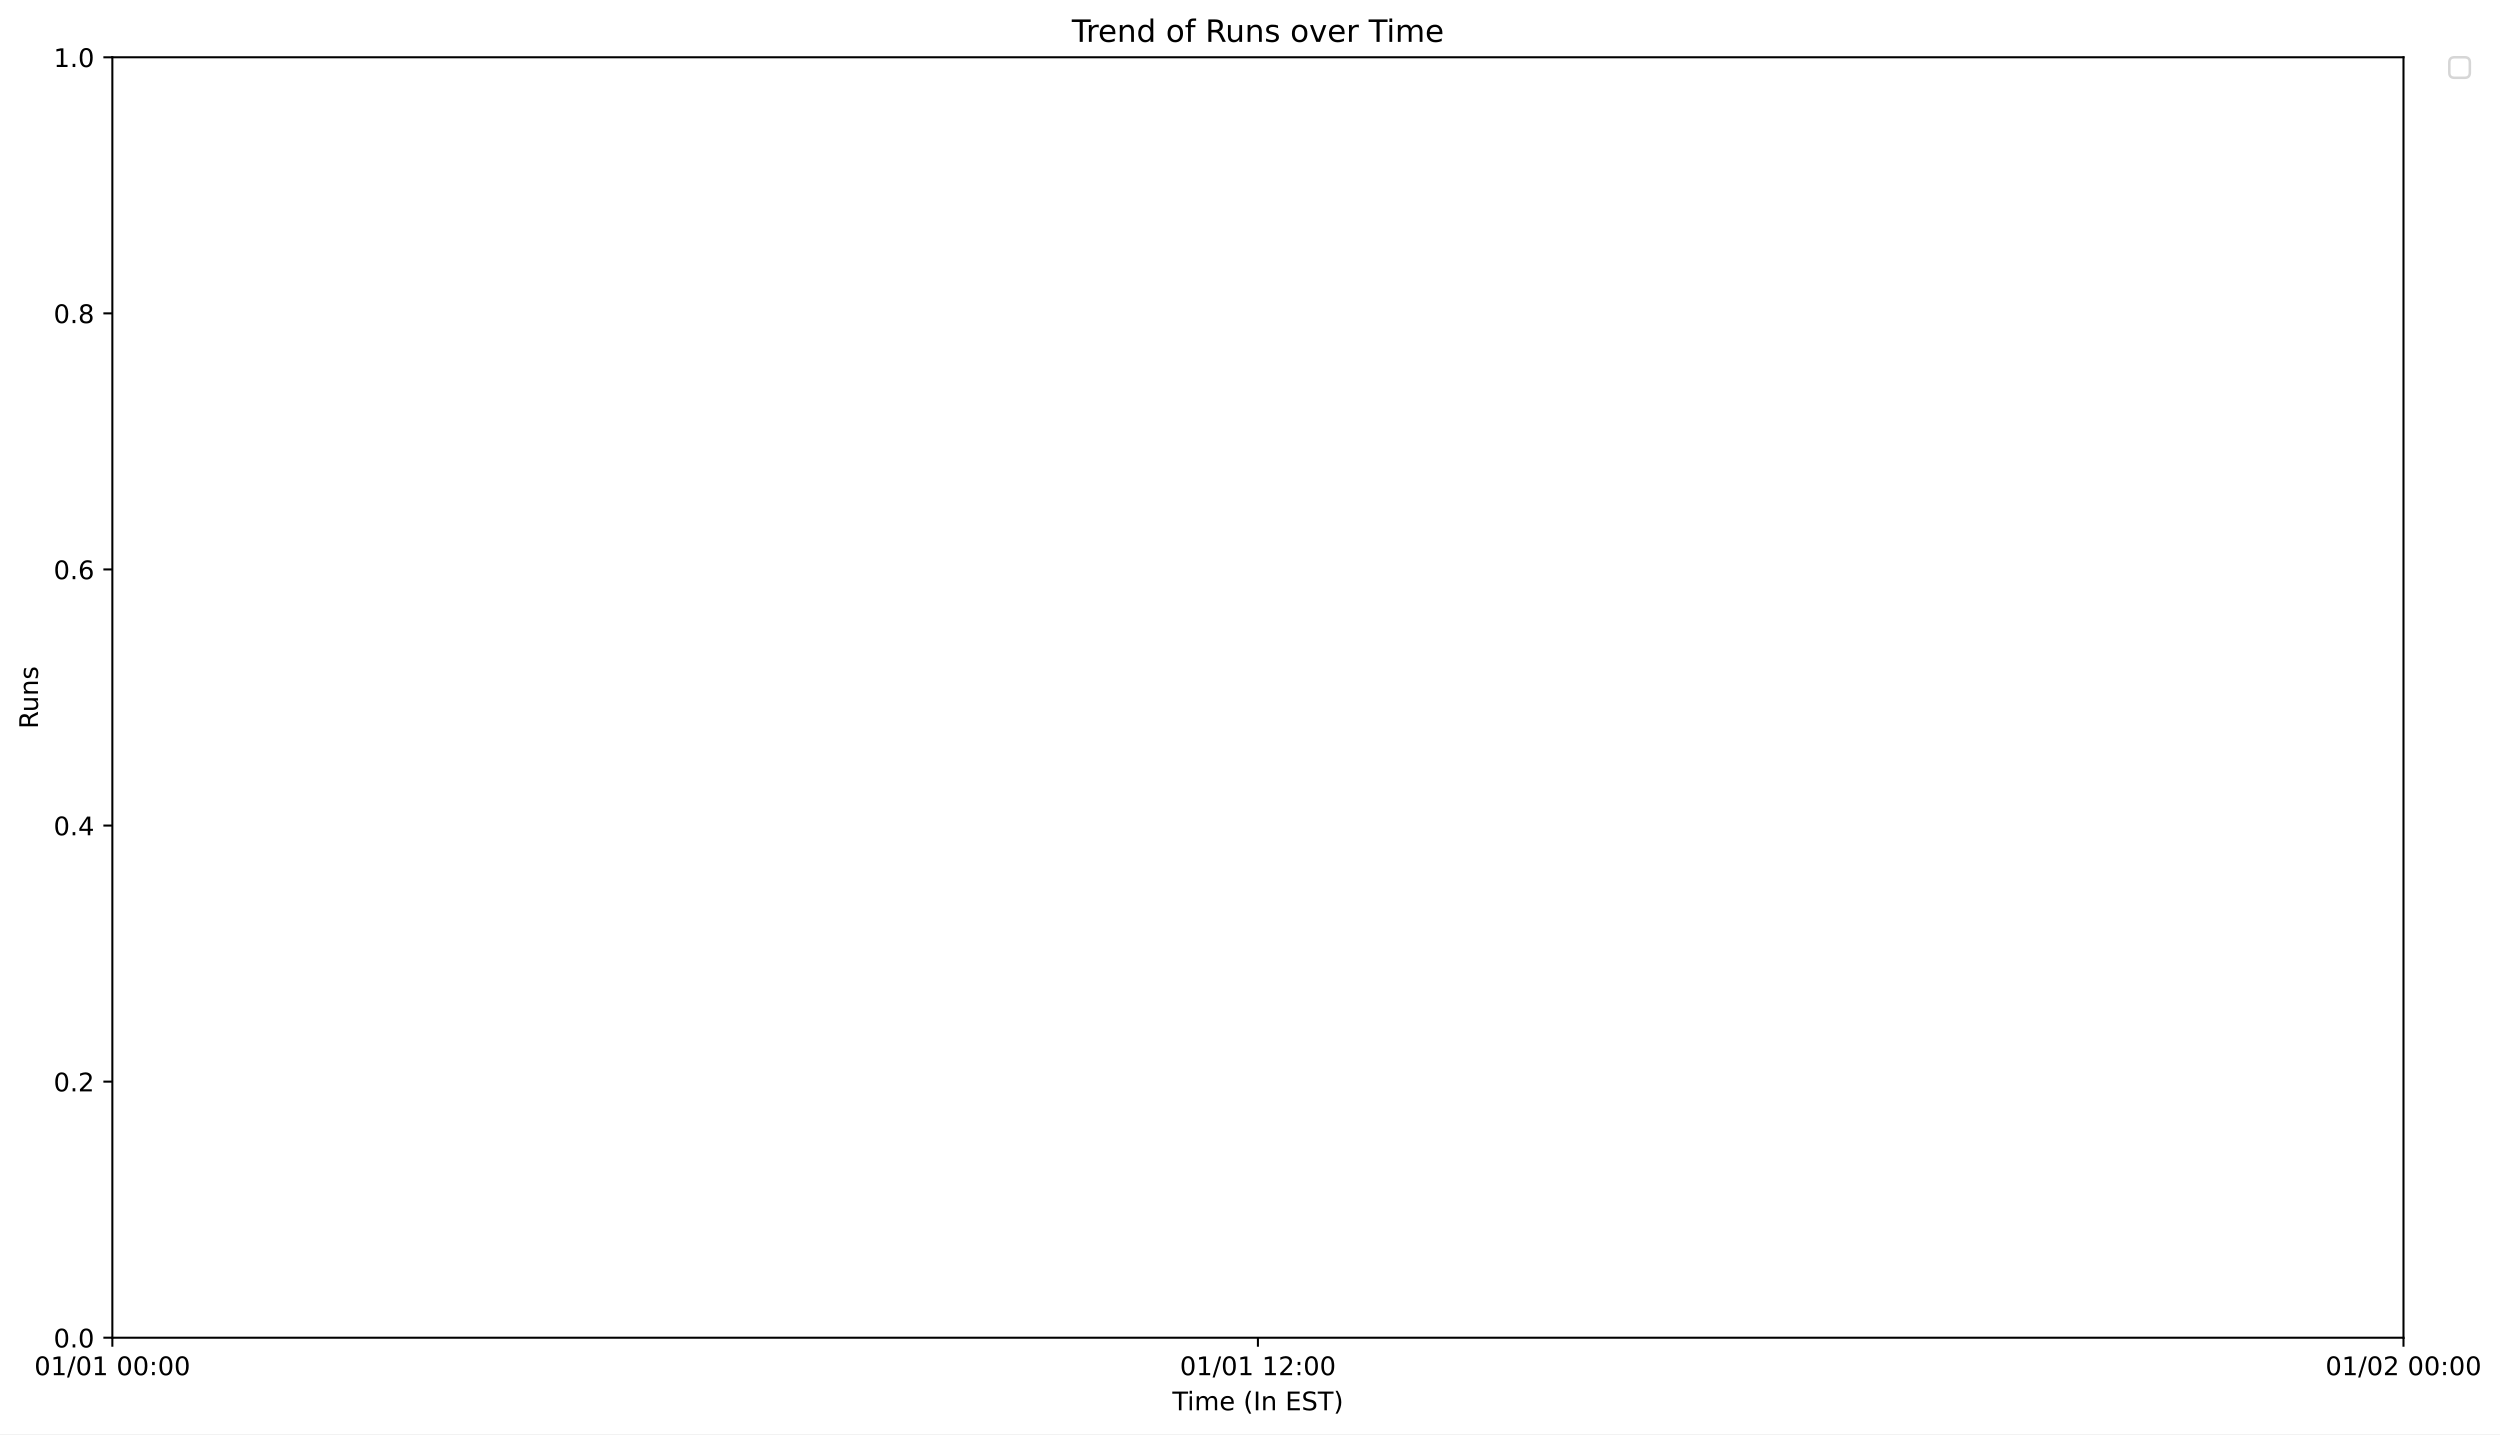
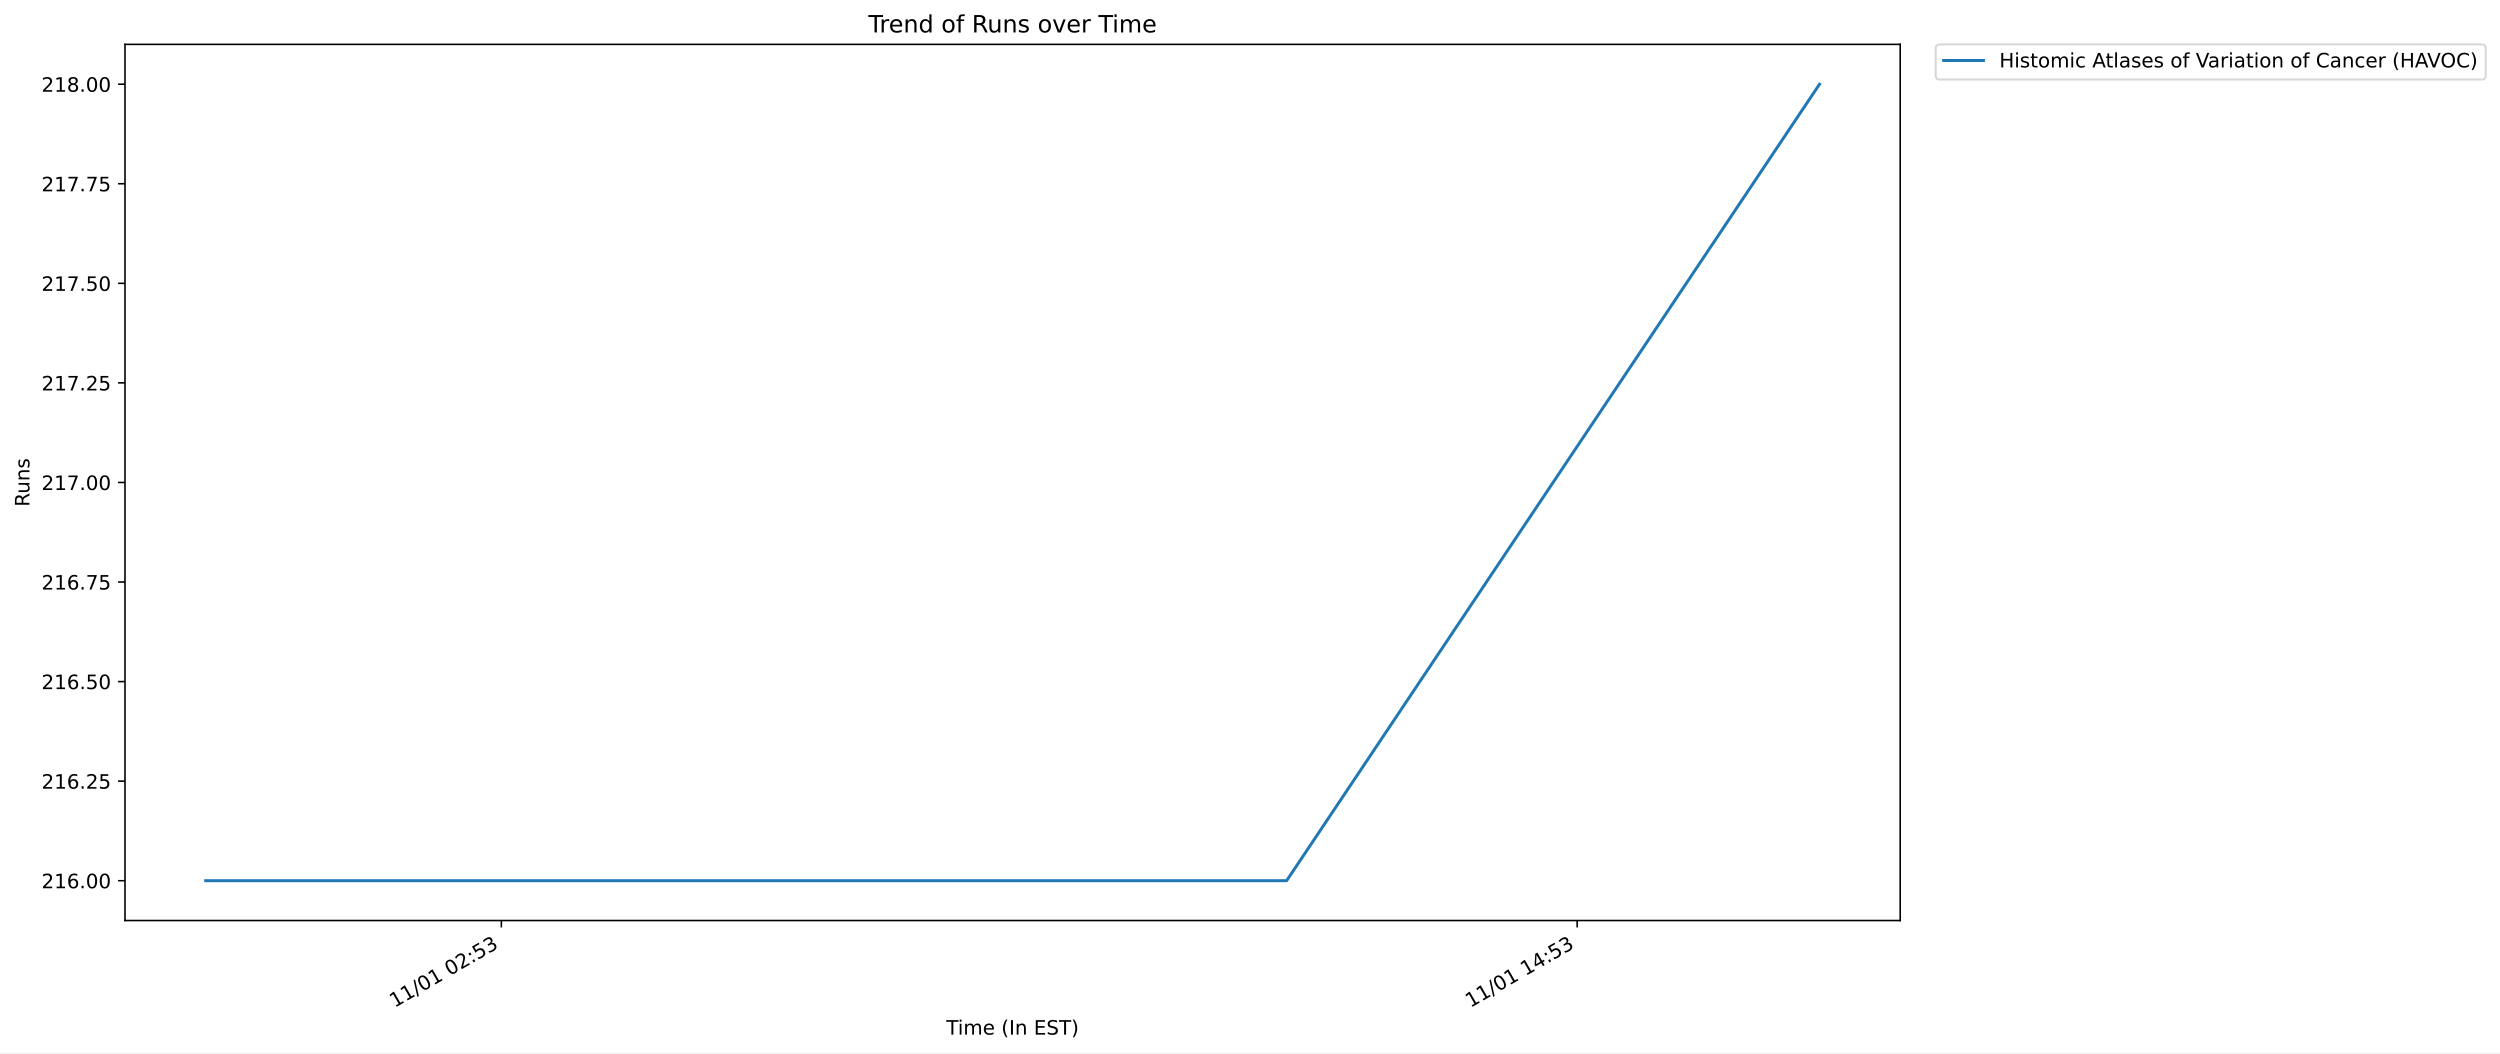
- <svg xmlns="http://www.w3.org/2000/svg" xmlns:xlink="http://www.w3.org/1999/xlink" width="974.189pt" height="558.834pt" viewBox="0 0 974.189 558.834" version="1.1">
+ <svg xmlns="http://www.w3.org/2000/svg" xmlns:xlink="http://www.w3.org/1999/xlink" width="1257.323pt" height="529.626pt" viewBox="0 0 1257.323 529.626" version="1.1">
  <defs>
    <style type="text/css">*{stroke-linejoin: round; stroke-linecap: butt}</style>
  </defs>
  <g id="figure_1">
    <g id="patch_1">
-       <path d="M 0 558.834  L 974.189 558.834  L 974.189 0  L 0 0  z " style="fill: #ffffff" />
+       <path d="M 0 529.626  L 1257.323 529.626  L 1257.323 0  L 0 0  z " style="fill: #ffffff" />
    </g>
    <g id="axes_1">
      <g id="patch_2">
-         <path d="M 43.781 521.278  L 936.581 521.278  L 936.581 22.318  L 43.781 22.318  z " style="fill: #ffffff" />
+         <path d="M 62.869 462.958  L 955.669 462.958  L 955.669 22.318  L 62.869 22.318  z " style="fill: #ffffff" />
      </g>
      <g id="matplotlib.axis_1">
        <g id="xtick_1">
          <g id="line2d_1">
            <defs>
-               <path id="mc1cca8b523" d="M 0 0  L 0 3.5  " style="stroke: #000000; stroke-width: 0.8" />
+               <path id="m490c8e0d49" d="M 0 0  L 0 3.5  " style="stroke: #000000; stroke-width: 0.8" />
            </defs>
            <g>
-               <use xlink:href="#mc1cca8b523" x="43.781" y="521.278" style="stroke: #000000; stroke-width: 0.8" />
+               <use xlink:href="#m490c8e0d49" x="252.144" y="462.958" style="stroke: #000000; stroke-width: 0.8" />
            </g>
          </g>
          <g id="text_1">
-             <g transform="translate(13.37344 535.8766) scale(0.1 -0.1)">
+             <g transform="translate(198.4363 506.9464) rotate(-30) scale(0.1 -0.1)">
              <defs>
-                 <path id="DejaVuSans-30" d="M 2034 4250  Q 1547 4250 1301 3770  Q 1056 3291 1056 2328  Q 1056 1369 1301 889  Q 1547 409 2034 409  Q 2525 409 2770 889  Q 3016 1369 3016 2328  Q 3016 3291 2770 3770  Q 2525 4250 2034 4250  z M 2034 4750  Q 2819 4750 3233 4129  Q 3647 3509 3647 2328  Q 3647 1150 3233 529  Q 2819 -91 2034 -91  Q 1250 -91 836 529  Q 422 1150 422 2328  Q 422 3509 836 4129  Q 1250 4750 2034 4750  z " transform="scale(0.015625)" />
                <path id="DejaVuSans-31" d="M 794 531  L 1825 531  L 1825 4091  L 703 3866  L 703 4441  L 1819 4666  L 2450 4666  L 2450 531  L 3481 531  L 3481 0  L 794 0  L 794 531  z " transform="scale(0.015625)" />
                <path id="DejaVuSans-2f" d="M 1625 4666  L 2156 4666  L 531 -594  L 0 -594  L 1625 4666  z " transform="scale(0.015625)" />
+                 <path id="DejaVuSans-30" d="M 2034 4250  Q 1547 4250 1301 3770  Q 1056 3291 1056 2328  Q 1056 1369 1301 889  Q 1547 409 2034 409  Q 2525 409 2770 889  Q 3016 1369 3016 2328  Q 3016 3291 2770 3770  Q 2525 4250 2034 4250  z M 2034 4750  Q 2819 4750 3233 4129  Q 3647 3509 3647 2328  Q 3647 1150 3233 529  Q 2819 -91 2034 -91  Q 1250 -91 836 529  Q 422 1150 422 2328  Q 422 3509 836 4129  Q 1250 4750 2034 4750  z " transform="scale(0.015625)" />
                <path id="DejaVuSans-20" transform="scale(0.015625)" />
+                 <path id="DejaVuSans-32" d="M 1228 531  L 3431 531  L 3431 0  L 469 0  L 469 531  Q 828 903 1448 1529  Q 2069 2156 2228 2338  Q 2531 2678 2651 2914  Q 2772 3150 2772 3378  Q 2772 3750 2511 3984  Q 2250 4219 1831 4219  Q 1534 4219 1204 4116  Q 875 4013 500 3803  L 500 4441  Q 881 4594 1212 4672  Q 1544 4750 1819 4750  Q 2544 4750 2975 4387  Q 3406 4025 3406 3419  Q 3406 3131 3298 2873  Q 3191 2616 2906 2266  Q 2828 2175 2409 1742  Q 1991 1309 1228 531  z " transform="scale(0.015625)" />
                <path id="DejaVuSans-3a" d="M 750 794  L 1409 794  L 1409 0  L 750 0  L 750 794  z M 750 3309  L 1409 3309  L 1409 2516  L 750 2516  L 750 3309  z " transform="scale(0.015625)" />
+                 <path id="DejaVuSans-35" d="M 691 4666  L 3169 4666  L 3169 4134  L 1269 4134  L 1269 2991  Q 1406 3038 1543 3061  Q 1681 3084 1819 3084  Q 2600 3084 3056 2656  Q 3513 2228 3513 1497  Q 3513 744 3044 326  Q 2575 -91 1722 -91  Q 1428 -91 1123 -41  Q 819 9 494 109  L 494 744  Q 775 591 1075 516  Q 1375 441 1709 441  Q 2250 441 2565 725  Q 2881 1009 2881 1497  Q 2881 1984 2565 2268  Q 2250 2553 1709 2553  Q 1456 2553 1204 2497  Q 953 2441 691 2322  L 691 4666  z " transform="scale(0.015625)" />
+                 <path id="DejaVuSans-33" d="M 2597 2516  Q 3050 2419 3304 2112  Q 3559 1806 3559 1356  Q 3559 666 3084 287  Q 2609 -91 1734 -91  Q 1441 -91 1130 -33  Q 819 25 488 141  L 488 750  Q 750 597 1062 519  Q 1375 441 1716 441  Q 2309 441 2620 675  Q 2931 909 2931 1356  Q 2931 1769 2642 2001  Q 2353 2234 1838 2234  L 1294 2234  L 1294 2753  L 1863 2753  Q 2328 2753 2575 2939  Q 2822 3125 2822 3475  Q 2822 3834 2567 4026  Q 2313 4219 1838 4219  Q 1578 4219 1281 4162  Q 984 4106 628 3988  L 628 4550  Q 988 4650 1302 4700  Q 1616 4750 1894 4750  Q 2613 4750 3031 4423  Q 3450 4097 3450 3541  Q 3450 3153 3228 2886  Q 3006 2619 2597 2516  z " transform="scale(0.015625)" />
              </defs>
-               <use xlink:href="#DejaVuSans-30" />
+               <use xlink:href="#DejaVuSans-31" />
              <use xlink:href="#DejaVuSans-31" x="63.623" />
              <use xlink:href="#DejaVuSans-2f" x="127.246" />
              <use xlink:href="#DejaVuSans-30" x="160.938" />
              <use xlink:href="#DejaVuSans-31" x="224.561" />
              <use xlink:href="#DejaVuSans-20" x="288.184" />
              <use xlink:href="#DejaVuSans-30" x="319.971" />
-               <use xlink:href="#DejaVuSans-30" x="383.594" />
+               <use xlink:href="#DejaVuSans-32" x="383.594" />
              <use xlink:href="#DejaVuSans-3a" x="447.217" />
-               <use xlink:href="#DejaVuSans-30" x="480.908" />
-               <use xlink:href="#DejaVuSans-30" x="544.531" />
+               <use xlink:href="#DejaVuSans-35" x="480.908" />
+               <use xlink:href="#DejaVuSans-33" x="544.531" />
            </g>
          </g>
        </g>
        <g id="xtick_2">
          <g id="line2d_2">
            <g>
-               <use xlink:href="#mc1cca8b523" x="490.181" y="521.278" style="stroke: #000000; stroke-width: 0.8" />
+               <use xlink:href="#m490c8e0d49" x="793.197" y="462.958" style="stroke: #000000; stroke-width: 0.8" />
            </g>
          </g>
          <g id="text_2">
-             <g transform="translate(459.7734 535.8766) scale(0.1 -0.1)">
+             <g transform="translate(739.4897 506.9464) rotate(-30) scale(0.1 -0.1)">
              <defs>
-                 <path id="DejaVuSans-32" d="M 1228 531  L 3431 531  L 3431 0  L 469 0  L 469 531  Q 828 903 1448 1529  Q 2069 2156 2228 2338  Q 2531 2678 2651 2914  Q 2772 3150 2772 3378  Q 2772 3750 2511 3984  Q 2250 4219 1831 4219  Q 1534 4219 1204 4116  Q 875 4013 500 3803  L 500 4441  Q 881 4594 1212 4672  Q 1544 4750 1819 4750  Q 2544 4750 2975 4387  Q 3406 4025 3406 3419  Q 3406 3131 3298 2873  Q 3191 2616 2906 2266  Q 2828 2175 2409 1742  Q 1991 1309 1228 531  z " transform="scale(0.015625)" />
+                 <path id="DejaVuSans-34" d="M 2419 4116  L 825 1625  L 2419 1625  L 2419 4116  z M 2253 4666  L 3047 4666  L 3047 1625  L 3713 1625  L 3713 1100  L 3047 1100  L 3047 0  L 2419 0  L 2419 1100  L 313 1100  L 313 1709  L 2253 4666  z " transform="scale(0.015625)" />
              </defs>
-               <use xlink:href="#DejaVuSans-30" />
+               <use xlink:href="#DejaVuSans-31" />
              <use xlink:href="#DejaVuSans-31" x="63.623" />
              <use xlink:href="#DejaVuSans-2f" x="127.246" />
              <use xlink:href="#DejaVuSans-30" x="160.938" />
              <use xlink:href="#DejaVuSans-31" x="224.561" />
              <use xlink:href="#DejaVuSans-20" x="288.184" />
              <use xlink:href="#DejaVuSans-31" x="319.971" />
-               <use xlink:href="#DejaVuSans-32" x="383.594" />
+               <use xlink:href="#DejaVuSans-34" x="383.594" />
              <use xlink:href="#DejaVuSans-3a" x="447.217" />
-               <use xlink:href="#DejaVuSans-30" x="480.908" />
-               <use xlink:href="#DejaVuSans-30" x="544.531" />
-             </g>
-           </g>
-         </g>
-         <g id="xtick_3">
-           <g id="line2d_3">
-             <g>
-               <use xlink:href="#mc1cca8b523" x="936.581" y="521.278" style="stroke: #000000; stroke-width: 0.8" />
-             </g>
-           </g>
-           <g id="text_3">
-             <g transform="translate(906.1734 535.8766) scale(0.1 -0.1)">
-               <use xlink:href="#DejaVuSans-30" />
-               <use xlink:href="#DejaVuSans-31" x="63.623" />
-               <use xlink:href="#DejaVuSans-2f" x="127.246" />
-               <use xlink:href="#DejaVuSans-30" x="160.938" />
-               <use xlink:href="#DejaVuSans-32" x="224.561" />
-               <use xlink:href="#DejaVuSans-20" x="288.184" />
-               <use xlink:href="#DejaVuSans-30" x="319.971" />
-               <use xlink:href="#DejaVuSans-30" x="383.594" />
-               <use xlink:href="#DejaVuSans-3a" x="447.217" />
-               <use xlink:href="#DejaVuSans-30" x="480.908" />
-               <use xlink:href="#DejaVuSans-30" x="544.531" />
-             </g>
-           </g>
-         </g>
-         <g id="text_4">
-           <g transform="translate(456.8367 549.5547) scale(0.1 -0.1)">
+               <use xlink:href="#DejaVuSans-35" x="480.908" />
+               <use xlink:href="#DejaVuSans-33" x="544.531" />
+             </g>
+           </g>
+         </g>
+         <g id="text_3">
+           <g transform="translate(475.9242 520.3459) scale(0.1 -0.1)">
            <defs>
              <path id="DejaVuSans-54" d="M -19 4666  L 3928 4666  L 3928 4134  L 2272 4134  L 2272 0  L 1638 0  L 1638 4134  L -19 4134  L -19 4666  z " transform="scale(0.015625)" />
              <path id="DejaVuSans-69" d="M 603 3500  L 1178 3500  L 1178 0  L 603 0  L 603 3500  z M 603 4863  L 1178 4863  L 1178 4134  L 603 4134  L 603 4863  z " transform="scale(0.015625)" />
              <path id="DejaVuSans-6d" d="M 3328 2828  Q 3544 3216 3844 3400  Q 4144 3584 4550 3584  Q 5097 3584 5394 3201  Q 5691 2819 5691 2113  L 5691 0  L 5113 0  L 5113 2094  Q 5113 2597 4934 2840  Q 4756 3084 4391 3084  Q 3944 3084 3684 2787  Q 3425 2491 3425 1978  L 3425 0  L 2847 0  L 2847 2094  Q 2847 2600 2669 2842  Q 2491 3084 2119 3084  Q 1678 3084 1418 2786  Q 1159 2488 1159 1978  L 1159 0  L 581 0  L 581 3500  L 1159 3500  L 1159 2956  Q 1356 3278 1631 3431  Q 1906 3584 2284 3584  Q 2666 3584 2933 3390  Q 3200 3197 3328 2828  z " transform="scale(0.015625)" />
              <path id="DejaVuSans-65" d="M 3597 1894  L 3597 1613  L 953 1613  Q 991 1019 1311 708  Q 1631 397 2203 397  Q 2534 397 2845 478  Q 3156 559 3463 722  L 3463 178  Q 3153 47 2828 -22  Q 2503 -91 2169 -91  Q 1331 -91 842 396  Q 353 884 353 1716  Q 353 2575 817 3079  Q 1281 3584 2069 3584  Q 2775 3584 3186 3129  Q 3597 2675 3597 1894  z M 3022 2063  Q 3016 2534 2758 2815  Q 2500 3097 2075 3097  Q 1594 3097 1305 2825  Q 1016 2553 972 2059  L 3022 2063  z " transform="scale(0.015625)" />
              <path id="DejaVuSans-28" d="M 1984 4856  Q 1566 4138 1362 3434  Q 1159 2731 1159 2009  Q 1159 1288 1364 580  Q 1569 -128 1984 -844  L 1484 -844  Q 1016 -109 783 600  Q 550 1309 550 2009  Q 550 2706 781 3412  Q 1013 4119 1484 4856  L 1984 4856  z " transform="scale(0.015625)" />
              <path id="DejaVuSans-49" d="M 628 4666  L 1259 4666  L 1259 0  L 628 0  L 628 4666  z " transform="scale(0.015625)" />
              <path id="DejaVuSans-6e" d="M 3513 2113  L 3513 0  L 2938 0  L 2938 2094  Q 2938 2591 2744 2837  Q 2550 3084 2163 3084  Q 1697 3084 1428 2787  Q 1159 2491 1159 1978  L 1159 0  L 581 0  L 581 3500  L 1159 3500  L 1159 2956  Q 1366 3272 1645 3428  Q 1925 3584 2291 3584  Q 2894 3584 3203 3211  Q 3513 2838 3513 2113  z " transform="scale(0.015625)" />
              <path id="DejaVuSans-45" d="M 628 4666  L 3578 4666  L 3578 4134  L 1259 4134  L 1259 2753  L 3481 2753  L 3481 2222  L 1259 2222  L 1259 531  L 3634 531  L 3634 0  L 628 0  L 628 4666  z " transform="scale(0.015625)" />
              <path id="DejaVuSans-53" d="M 3425 4513  L 3425 3897  Q 3066 4069 2747 4153  Q 2428 4238 2131 4238  Q 1616 4238 1336 4038  Q 1056 3838 1056 3469  Q 1056 3159 1242 3001  Q 1428 2844 1947 2747  L 2328 2669  Q 3034 2534 3370 2195  Q 3706 1856 3706 1288  Q 3706 609 3251 259  Q 2797 -91 1919 -91  Q 1588 -91 1214 -16  Q 841 59 441 206  L 441 856  Q 825 641 1194 531  Q 1563 422 1919 422  Q 2459 422 2753 634  Q 3047 847 3047 1241  Q 3047 1584 2836 1778  Q 2625 1972 2144 2069  L 1759 2144  Q 1053 2284 737 2584  Q 422 2884 422 3419  Q 422 4038 858 4394  Q 1294 4750 2059 4750  Q 2388 4750 2728 4690  Q 3069 4631 3425 4513  z " transform="scale(0.015625)" />
              <path id="DejaVuSans-29" d="M 513 4856  L 1013 4856  Q 1481 4119 1714 3412  Q 1947 2706 1947 2009  Q 1947 1309 1714 600  Q 1481 -109 1013 -844  L 513 -844  Q 928 -128 1133 580  Q 1338 1288 1338 2009  Q 1338 2731 1133 3434  Q 928 4138 513 4856  z " transform="scale(0.015625)" />
            </defs>
            <use xlink:href="#DejaVuSans-54" />
            <use xlink:href="#DejaVuSans-69" x="57.959" />
            <use xlink:href="#DejaVuSans-6d" x="85.742" />
            <use xlink:href="#DejaVuSans-65" x="183.154" />
            <use xlink:href="#DejaVuSans-20" x="244.678" />
            <use xlink:href="#DejaVuSans-28" x="276.465" />
            <use xlink:href="#DejaVuSans-49" x="315.479" />
            <use xlink:href="#DejaVuSans-6e" x="344.971" />
            <use xlink:href="#DejaVuSans-20" x="408.35" />
            <use xlink:href="#DejaVuSans-45" x="440.137" />
            <use xlink:href="#DejaVuSans-53" x="503.32" />
            <use xlink:href="#DejaVuSans-54" x="566.797" />
            <use xlink:href="#DejaVuSans-29" x="627.881" />
          </g>
        </g>
      </g>
      <g id="matplotlib.axis_2">
        <g id="ytick_1">
-           <g id="line2d_4">
+           <g id="line2d_3">
            <defs>
-               <path id="m712eed6646" d="M 0 0  L -3.5 0  " style="stroke: #000000; stroke-width: 0.8" />
+               <path id="m4f5ea2e78b" d="M 0 0  L -3.5 0  " style="stroke: #000000; stroke-width: 0.8" />
            </defs>
            <g>
-               <use xlink:href="#m712eed6646" x="43.781" y="521.278" style="stroke: #000000; stroke-width: 0.8" />
-             </g>
-           </g>
-           <g id="text_5">
-             <g transform="translate(20.87813 525.0773) scale(0.1 -0.1)">
+               <use xlink:href="#m4f5ea2e78b" x="62.869" y="442.929" style="stroke: #000000; stroke-width: 0.8" />
+             </g>
+           </g>
+           <g id="text_4">
+             <g transform="translate(20.87813 446.7283) scale(0.1 -0.1)">
              <defs>
+                 <path id="DejaVuSans-36" d="M 2113 2584  Q 1688 2584 1439 2293  Q 1191 2003 1191 1497  Q 1191 994 1439 701  Q 1688 409 2113 409  Q 2538 409 2786 701  Q 3034 994 3034 1497  Q 3034 2003 2786 2293  Q 2538 2584 2113 2584  z M 3366 4563  L 3366 3988  Q 3128 4100 2886 4159  Q 2644 4219 2406 4219  Q 1781 4219 1451 3797  Q 1122 3375 1075 2522  Q 1259 2794 1537 2939  Q 1816 3084 2150 3084  Q 2853 3084 3261 2657  Q 3669 2231 3669 1497  Q 3669 778 3244 343  Q 2819 -91 2113 -91  Q 1303 -91 875 529  Q 447 1150 447 2328  Q 447 3434 972 4092  Q 1497 4750 2381 4750  Q 2619 4750 2861 4703  Q 3103 4656 3366 4563  z " transform="scale(0.015625)" />
                <path id="DejaVuSans-2e" d="M 684 794  L 1344 794  L 1344 0  L 684 0  L 684 794  z " transform="scale(0.015625)" />
              </defs>
-               <use xlink:href="#DejaVuSans-30" />
-               <use xlink:href="#DejaVuSans-2e" x="63.623" />
-               <use xlink:href="#DejaVuSans-30" x="95.41" />
+               <use xlink:href="#DejaVuSans-32" />
+               <use xlink:href="#DejaVuSans-31" x="63.623" />
+               <use xlink:href="#DejaVuSans-36" x="127.246" />
+               <use xlink:href="#DejaVuSans-2e" x="190.869" />
+               <use xlink:href="#DejaVuSans-30" x="222.656" />
+               <use xlink:href="#DejaVuSans-30" x="286.279" />
            </g>
          </g>
        </g>
        <g id="ytick_2">
+           <g id="line2d_4">
+             <g>
+               <use xlink:href="#m4f5ea2e78b" x="62.869" y="392.856" style="stroke: #000000; stroke-width: 0.8" />
+             </g>
+           </g>
+           <g id="text_5">
+             <g transform="translate(20.87813 396.6555) scale(0.1 -0.1)">
+               <use xlink:href="#DejaVuSans-32" />
+               <use xlink:href="#DejaVuSans-31" x="63.623" />
+               <use xlink:href="#DejaVuSans-36" x="127.246" />
+               <use xlink:href="#DejaVuSans-2e" x="190.869" />
+               <use xlink:href="#DejaVuSans-32" x="222.656" />
+               <use xlink:href="#DejaVuSans-35" x="286.279" />
+             </g>
+           </g>
+         </g>
+         <g id="ytick_3">
          <g id="line2d_5">
            <g>
-               <use xlink:href="#m712eed6646" x="43.781" y="421.486" style="stroke: #000000; stroke-width: 0.8" />
+               <use xlink:href="#m4f5ea2e78b" x="62.869" y="342.784" style="stroke: #000000; stroke-width: 0.8" />
            </g>
          </g>
          <g id="text_6">
-             <g transform="translate(20.87813 425.2853) scale(0.1 -0.1)">
-               <use xlink:href="#DejaVuSans-30" />
-               <use xlink:href="#DejaVuSans-2e" x="63.623" />
-               <use xlink:href="#DejaVuSans-32" x="95.41" />
-             </g>
-           </g>
-         </g>
-         <g id="ytick_3">
+             <g transform="translate(20.87813 346.5828) scale(0.1 -0.1)">
+               <use xlink:href="#DejaVuSans-32" />
+               <use xlink:href="#DejaVuSans-31" x="63.623" />
+               <use xlink:href="#DejaVuSans-36" x="127.246" />
+               <use xlink:href="#DejaVuSans-2e" x="190.869" />
+               <use xlink:href="#DejaVuSans-35" x="222.656" />
+               <use xlink:href="#DejaVuSans-30" x="286.279" />
+             </g>
+           </g>
+         </g>
+         <g id="ytick_4">
          <g id="line2d_6">
            <g>
-               <use xlink:href="#m712eed6646" x="43.781" y="321.694" style="stroke: #000000; stroke-width: 0.8" />
+               <use xlink:href="#m4f5ea2e78b" x="62.869" y="292.711" style="stroke: #000000; stroke-width: 0.8" />
            </g>
          </g>
          <g id="text_7">
-             <g transform="translate(20.87813 325.4933) scale(0.1 -0.1)">
+             <g transform="translate(20.87813 296.5101) scale(0.1 -0.1)">
              <defs>
-                 <path id="DejaVuSans-34" d="M 2419 4116  L 825 1625  L 2419 1625  L 2419 4116  z M 2253 4666  L 3047 4666  L 3047 1625  L 3713 1625  L 3713 1100  L 3047 1100  L 3047 0  L 2419 0  L 2419 1100  L 313 1100  L 313 1709  L 2253 4666  z " transform="scale(0.015625)" />
+                 <path id="DejaVuSans-37" d="M 525 4666  L 3525 4666  L 3525 4397  L 1831 0  L 1172 0  L 2766 4134  L 525 4134  L 525 4666  z " transform="scale(0.015625)" />
              </defs>
-               <use xlink:href="#DejaVuSans-30" />
-               <use xlink:href="#DejaVuSans-2e" x="63.623" />
-               <use xlink:href="#DejaVuSans-34" x="95.41" />
-             </g>
-           </g>
-         </g>
-         <g id="ytick_4">
+               <use xlink:href="#DejaVuSans-32" />
+               <use xlink:href="#DejaVuSans-31" x="63.623" />
+               <use xlink:href="#DejaVuSans-36" x="127.246" />
+               <use xlink:href="#DejaVuSans-2e" x="190.869" />
+               <use xlink:href="#DejaVuSans-37" x="222.656" />
+               <use xlink:href="#DejaVuSans-35" x="286.279" />
+             </g>
+           </g>
+         </g>
+         <g id="ytick_5">
          <g id="line2d_7">
            <g>
-               <use xlink:href="#m712eed6646" x="43.781" y="221.902" style="stroke: #000000; stroke-width: 0.8" />
+               <use xlink:href="#m4f5ea2e78b" x="62.869" y="242.638" style="stroke: #000000; stroke-width: 0.8" />
            </g>
          </g>
          <g id="text_8">
-             <g transform="translate(20.87813 225.7013) scale(0.1 -0.1)">
-               <defs>
-                 <path id="DejaVuSans-36" d="M 2113 2584  Q 1688 2584 1439 2293  Q 1191 2003 1191 1497  Q 1191 994 1439 701  Q 1688 409 2113 409  Q 2538 409 2786 701  Q 3034 994 3034 1497  Q 3034 2003 2786 2293  Q 2538 2584 2113 2584  z M 3366 4563  L 3366 3988  Q 3128 4100 2886 4159  Q 2644 4219 2406 4219  Q 1781 4219 1451 3797  Q 1122 3375 1075 2522  Q 1259 2794 1537 2939  Q 1816 3084 2150 3084  Q 2853 3084 3261 2657  Q 3669 2231 3669 1497  Q 3669 778 3244 343  Q 2819 -91 2113 -91  Q 1303 -91 875 529  Q 447 1150 447 2328  Q 447 3434 972 4092  Q 1497 4750 2381 4750  Q 2619 4750 2861 4703  Q 3103 4656 3366 4563  z " transform="scale(0.015625)" />
-               </defs>
-               <use xlink:href="#DejaVuSans-30" />
-               <use xlink:href="#DejaVuSans-2e" x="63.623" />
-               <use xlink:href="#DejaVuSans-36" x="95.41" />
-             </g>
-           </g>
-         </g>
-         <g id="ytick_5">
+             <g transform="translate(20.87813 246.4373) scale(0.1 -0.1)">
+               <use xlink:href="#DejaVuSans-32" />
+               <use xlink:href="#DejaVuSans-31" x="63.623" />
+               <use xlink:href="#DejaVuSans-37" x="127.246" />
+               <use xlink:href="#DejaVuSans-2e" x="190.869" />
+               <use xlink:href="#DejaVuSans-30" x="222.656" />
+               <use xlink:href="#DejaVuSans-30" x="286.279" />
+             </g>
+           </g>
+         </g>
+         <g id="ytick_6">
          <g id="line2d_8">
            <g>
-               <use xlink:href="#m712eed6646" x="43.781" y="122.11" style="stroke: #000000; stroke-width: 0.8" />
+               <use xlink:href="#m4f5ea2e78b" x="62.869" y="192.565" style="stroke: #000000; stroke-width: 0.8" />
            </g>
          </g>
          <g id="text_9">
-             <g transform="translate(20.87813 125.9093) scale(0.1 -0.1)">
+             <g transform="translate(20.87813 196.3646) scale(0.1 -0.1)">
+               <use xlink:href="#DejaVuSans-32" />
+               <use xlink:href="#DejaVuSans-31" x="63.623" />
+               <use xlink:href="#DejaVuSans-37" x="127.246" />
+               <use xlink:href="#DejaVuSans-2e" x="190.869" />
+               <use xlink:href="#DejaVuSans-32" x="222.656" />
+               <use xlink:href="#DejaVuSans-35" x="286.279" />
+             </g>
+           </g>
+         </g>
+         <g id="ytick_7">
+           <g id="line2d_9">
+             <g>
+               <use xlink:href="#m4f5ea2e78b" x="62.869" y="142.493" style="stroke: #000000; stroke-width: 0.8" />
+             </g>
+           </g>
+           <g id="text_10">
+             <g transform="translate(20.87813 146.2919) scale(0.1 -0.1)">
+               <use xlink:href="#DejaVuSans-32" />
+               <use xlink:href="#DejaVuSans-31" x="63.623" />
+               <use xlink:href="#DejaVuSans-37" x="127.246" />
+               <use xlink:href="#DejaVuSans-2e" x="190.869" />
+               <use xlink:href="#DejaVuSans-35" x="222.656" />
+               <use xlink:href="#DejaVuSans-30" x="286.279" />
+             </g>
+           </g>
+         </g>
+         <g id="ytick_8">
+           <g id="line2d_10">
+             <g>
+               <use xlink:href="#m4f5ea2e78b" x="62.869" y="92.42" style="stroke: #000000; stroke-width: 0.8" />
+             </g>
+           </g>
+           <g id="text_11">
+             <g transform="translate(20.87813 96.21916) scale(0.1 -0.1)">
+               <use xlink:href="#DejaVuSans-32" />
+               <use xlink:href="#DejaVuSans-31" x="63.623" />
+               <use xlink:href="#DejaVuSans-37" x="127.246" />
+               <use xlink:href="#DejaVuSans-2e" x="190.869" />
+               <use xlink:href="#DejaVuSans-37" x="222.656" />
+               <use xlink:href="#DejaVuSans-35" x="286.279" />
+             </g>
+           </g>
+         </g>
+         <g id="ytick_9">
+           <g id="line2d_11">
+             <g>
+               <use xlink:href="#m4f5ea2e78b" x="62.869" y="42.347" style="stroke: #000000; stroke-width: 0.8" />
+             </g>
+           </g>
+           <g id="text_12">
+             <g transform="translate(20.87813 46.14643) scale(0.1 -0.1)">
              <defs>
                <path id="DejaVuSans-38" d="M 2034 2216  Q 1584 2216 1326 1975  Q 1069 1734 1069 1313  Q 1069 891 1326 650  Q 1584 409 2034 409  Q 2484 409 2743 651  Q 3003 894 3003 1313  Q 3003 1734 2745 1975  Q 2488 2216 2034 2216  z M 1403 2484  Q 997 2584 770 2862  Q 544 3141 544 3541  Q 544 4100 942 4425  Q 1341 4750 2034 4750  Q 2731 4750 3128 4425  Q 3525 4100 3525 3541  Q 3525 3141 3298 2862  Q 3072 2584 2669 2484  Q 3125 2378 3379 2068  Q 3634 1759 3634 1313  Q 3634 634 3220 271  Q 2806 -91 2034 -91  Q 1263 -91 848 271  Q 434 634 434 1313  Q 434 1759 690 2068  Q 947 2378 1403 2484  z M 1172 3481  Q 1172 3119 1398 2916  Q 1625 2713 2034 2713  Q 2441 2713 2670 2916  Q 2900 3119 2900 3481  Q 2900 3844 2670 4047  Q 2441 4250 2034 4250  Q 1625 4250 1398 4047  Q 1172 3844 1172 3481  z " transform="scale(0.015625)" />
              </defs>
-               <use xlink:href="#DejaVuSans-30" />
-               <use xlink:href="#DejaVuSans-2e" x="63.623" />
-               <use xlink:href="#DejaVuSans-38" x="95.41" />
-             </g>
-           </g>
-         </g>
-         <g id="ytick_6">
-           <g id="line2d_9">
-             <g>
-               <use xlink:href="#m712eed6646" x="43.781" y="22.318" style="stroke: #000000; stroke-width: 0.8" />
-             </g>
-           </g>
-           <g id="text_10">
-             <g transform="translate(20.87813 26.11734) scale(0.1 -0.1)">
-               <use xlink:href="#DejaVuSans-31" />
-               <use xlink:href="#DejaVuSans-2e" x="63.623" />
-               <use xlink:href="#DejaVuSans-30" x="95.41" />
-             </g>
-           </g>
-         </g>
-         <g id="text_11">
-           <g transform="translate(14.79844 283.9895) rotate(-90) scale(0.1 -0.1)">
+               <use xlink:href="#DejaVuSans-32" />
+               <use xlink:href="#DejaVuSans-31" x="63.623" />
+               <use xlink:href="#DejaVuSans-38" x="127.246" />
+               <use xlink:href="#DejaVuSans-2e" x="190.869" />
+               <use xlink:href="#DejaVuSans-30" x="222.656" />
+               <use xlink:href="#DejaVuSans-30" x="286.279" />
+             </g>
+           </g>
+         </g>
+         <g id="text_13">
+           <g transform="translate(14.79844 254.8295) rotate(-90) scale(0.1 -0.1)">
            <defs>
              <path id="DejaVuSans-52" d="M 2841 2188  Q 3044 2119 3236 1894  Q 3428 1669 3622 1275  L 4263 0  L 3584 0  L 2988 1197  Q 2756 1666 2539 1819  Q 2322 1972 1947 1972  L 1259 1972  L 1259 0  L 628 0  L 628 4666  L 2053 4666  Q 2853 4666 3247 4331  Q 3641 3997 3641 3322  Q 3641 2881 3436 2590  Q 3231 2300 2841 2188  z M 1259 4147  L 1259 2491  L 2053 2491  Q 2509 2491 2742 2702  Q 2975 2913 2975 3322  Q 2975 3731 2742 3939  Q 2509 4147 2053 4147  L 1259 4147  z " transform="scale(0.015625)" />
              <path id="DejaVuSans-75" d="M 544 1381  L 544 3500  L 1119 3500  L 1119 1403  Q 1119 906 1312 657  Q 1506 409 1894 409  Q 2359 409 2629 706  Q 2900 1003 2900 1516  L 2900 3500  L 3475 3500  L 3475 0  L 2900 0  L 2900 538  Q 2691 219 2414 64  Q 2138 -91 1772 -91  Q 1169 -91 856 284  Q 544 659 544 1381  z M 1991 3584  L 1991 3584  z " transform="scale(0.015625)" />
              <path id="DejaVuSans-73" d="M 2834 3397  L 2834 2853  Q 2591 2978 2328 3040  Q 2066 3103 1784 3103  Q 1356 3103 1142 2972  Q 928 2841 928 2578  Q 928 2378 1081 2264  Q 1234 2150 1697 2047  L 1894 2003  Q 2506 1872 2764 1633  Q 3022 1394 3022 966  Q 3022 478 2636 193  Q 2250 -91 1575 -91  Q 1294 -91 989 -36  Q 684 19 347 128  L 347 722  Q 666 556 975 473  Q 1284 391 1588 391  Q 1994 391 2212 530  Q 2431 669 2431 922  Q 2431 1156 2273 1281  Q 2116 1406 1581 1522  L 1381 1569  Q 847 1681 609 1914  Q 372 2147 372 2553  Q 372 3047 722 3315  Q 1072 3584 1716 3584  Q 2034 3584 2315 3537  Q 2597 3491 2834 3397  z " transform="scale(0.015625)" />
            </defs>
            <use xlink:href="#DejaVuSans-52" />
            <use xlink:href="#DejaVuSans-75" x="64.982" />
            <use xlink:href="#DejaVuSans-6e" x="128.361" />
            <use xlink:href="#DejaVuSans-73" x="191.74" />
          </g>
        </g>
      </g>
+       <g id="line2d_12">
+         <path d="M 103.451 442.929  L 374.263 442.929  L 647.081 442.929  L 915.087 42.347  " clip-path="url(#pe3a61872c3)" style="fill: none; stroke: #1f77b4; stroke-width: 1.5; stroke-linecap: square" />
+       </g>
      <g id="patch_3">
-         <path d="M 43.781 521.278  L 43.781 22.318  " style="fill: none; stroke: #000000; stroke-width: 0.8; stroke-linejoin: miter; stroke-linecap: square" />
+         <path d="M 62.869 462.958  L 62.869 22.318  " style="fill: none; stroke: #000000; stroke-width: 0.8; stroke-linejoin: miter; stroke-linecap: square" />
      </g>
      <g id="patch_4">
-         <path d="M 936.581 521.278  L 936.581 22.318  " style="fill: none; stroke: #000000; stroke-width: 0.8; stroke-linejoin: miter; stroke-linecap: square" />
+         <path d="M 955.669 462.958  L 955.669 22.318  " style="fill: none; stroke: #000000; stroke-width: 0.8; stroke-linejoin: miter; stroke-linecap: square" />
      </g>
      <g id="patch_5">
-         <path d="M 43.781 521.278  L 936.581 521.278  " style="fill: none; stroke: #000000; stroke-width: 0.8; stroke-linejoin: miter; stroke-linecap: square" />
+         <path d="M 62.869 462.958  L 955.669 462.958  " style="fill: none; stroke: #000000; stroke-width: 0.8; stroke-linejoin: miter; stroke-linecap: square" />
      </g>
      <g id="patch_6">
-         <path d="M 43.781 22.318  L 936.581 22.318  " style="fill: none; stroke: #000000; stroke-width: 0.8; stroke-linejoin: miter; stroke-linecap: square" />
-       </g>
-       <g id="text_12">
-         <g transform="translate(417.6647 16.31812) scale(0.12 -0.12)">
+         <path d="M 62.869 22.318  L 955.669 22.318  " style="fill: none; stroke: #000000; stroke-width: 0.8; stroke-linejoin: miter; stroke-linecap: square" />
+       </g>
+       <g id="text_14">
+         <g transform="translate(436.7522 16.31812) scale(0.12 -0.12)">
          <defs>
            <path id="DejaVuSans-72" d="M 2631 2963  Q 2534 3019 2420 3045  Q 2306 3072 2169 3072  Q 1681 3072 1420 2755  Q 1159 2438 1159 1844  L 1159 0  L 581 0  L 581 3500  L 1159 3500  L 1159 2956  Q 1341 3275 1631 3429  Q 1922 3584 2338 3584  Q 2397 3584 2469 3576  Q 2541 3569 2628 3553  L 2631 2963  z " transform="scale(0.015625)" />
            <path id="DejaVuSans-64" d="M 2906 2969  L 2906 4863  L 3481 4863  L 3481 0  L 2906 0  L 2906 525  Q 2725 213 2448 61  Q 2172 -91 1784 -91  Q 1150 -91 751 415  Q 353 922 353 1747  Q 353 2572 751 3078  Q 1150 3584 1784 3584  Q 2172 3584 2448 3432  Q 2725 3281 2906 2969  z M 947 1747  Q 947 1113 1208 752  Q 1469 391 1925 391  Q 2381 391 2643 752  Q 2906 1113 2906 1747  Q 2906 2381 2643 2742  Q 2381 3103 1925 3103  Q 1469 3103 1208 2742  Q 947 2381 947 1747  z " transform="scale(0.015625)" />
            <path id="DejaVuSans-6f" d="M 1959 3097  Q 1497 3097 1228 2736  Q 959 2375 959 1747  Q 959 1119 1226 758  Q 1494 397 1959 397  Q 2419 397 2687 759  Q 2956 1122 2956 1747  Q 2956 2369 2687 2733  Q 2419 3097 1959 3097  z M 1959 3584  Q 2709 3584 3137 3096  Q 3566 2609 3566 1747  Q 3566 888 3137 398  Q 2709 -91 1959 -91  Q 1206 -91 779 398  Q 353 888 353 1747  Q 353 2609 779 3096  Q 1206 3584 1959 3584  z " transform="scale(0.015625)" />
            <path id="DejaVuSans-66" d="M 2375 4863  L 2375 4384  L 1825 4384  Q 1516 4384 1395 4259  Q 1275 4134 1275 3809  L 1275 3500  L 2222 3500  L 2222 3053  L 1275 3053  L 1275 0  L 697 0  L 697 3053  L 147 3053  L 147 3500  L 697 3500  L 697 3744  Q 697 4328 969 4595  Q 1241 4863 1831 4863  L 2375 4863  z " transform="scale(0.015625)" />
            <path id="DejaVuSans-76" d="M 191 3500  L 800 3500  L 1894 563  L 2988 3500  L 3597 3500  L 2284 0  L 1503 0  L 191 3500  z " transform="scale(0.015625)" />
          </defs>
          <use xlink:href="#DejaVuSans-54" />
          <use xlink:href="#DejaVuSans-72" x="46.334" />
          <use xlink:href="#DejaVuSans-65" x="85.197" />
          <use xlink:href="#DejaVuSans-6e" x="146.721" />
          <use xlink:href="#DejaVuSans-64" x="210.1" />
          <use xlink:href="#DejaVuSans-20" x="273.576" />
          <use xlink:href="#DejaVuSans-6f" x="305.363" />
          <use xlink:href="#DejaVuSans-66" x="366.545" />
          <use xlink:href="#DejaVuSans-20" x="401.75" />
          <use xlink:href="#DejaVuSans-52" x="433.537" />
          <use xlink:href="#DejaVuSans-75" x="498.52" />
          <use xlink:href="#DejaVuSans-6e" x="561.898" />
          <use xlink:href="#DejaVuSans-73" x="625.277" />
          <use xlink:href="#DejaVuSans-20" x="677.377" />
          <use xlink:href="#DejaVuSans-6f" x="709.164" />
          <use xlink:href="#DejaVuSans-76" x="770.346" />
          <use xlink:href="#DejaVuSans-65" x="829.525" />
          <use xlink:href="#DejaVuSans-72" x="891.049" />
          <use xlink:href="#DejaVuSans-20" x="932.162" />
          <use xlink:href="#DejaVuSans-54" x="963.949" />
          <use xlink:href="#DejaVuSans-69" x="1021.908" />
          <use xlink:href="#DejaVuSans-6d" x="1049.691" />
          <use xlink:href="#DejaVuSans-65" x="1147.104" />
        </g>
      </g>
      <g id="legend_1">
        <g id="patch_7">
-           <path d="M 956.437 30.318  L 960.437 30.318  Q 962.437 30.318 962.437 28.318  L 962.437 24.318  Q 962.437 22.318 960.437 22.318  L 956.437 22.318  Q 954.437 22.318 954.437 24.318  L 954.437 28.318  Q 954.437 30.318 956.437 30.318  z " style="fill: #ffffff; opacity: 0.8; stroke: #cccccc; stroke-linejoin: miter" />
+           <path d="M 975.525 39.996  L 1248.123 39.996  Q 1250.123 39.996 1250.123 37.996  L 1250.123 24.318  Q 1250.123 22.318 1248.123 22.318  L 975.525 22.318  Q 973.525 22.318 973.525 24.318  L 973.525 37.996  Q 973.525 39.996 975.525 39.996  z " style="fill: #ffffff; opacity: 0.8; stroke: #cccccc; stroke-linejoin: miter" />
+         </g>
+         <g id="line2d_13">
+           <path d="M 977.525 30.417  L 987.525 30.417  L 997.525 30.417  " style="fill: none; stroke: #1f77b4; stroke-width: 1.5; stroke-linecap: square" />
+         </g>
+         <g id="text_15">
+           <g transform="translate(1005.525 33.91656) scale(0.1 -0.1)">
+             <defs>
+               <path id="DejaVuSans-48" d="M 628 4666  L 1259 4666  L 1259 2753  L 3553 2753  L 3553 4666  L 4184 4666  L 4184 0  L 3553 0  L 3553 2222  L 1259 2222  L 1259 0  L 628 0  L 628 4666  z " transform="scale(0.015625)" />
+               <path id="DejaVuSans-74" d="M 1172 4494  L 1172 3500  L 2356 3500  L 2356 3053  L 1172 3053  L 1172 1153  Q 1172 725 1289 603  Q 1406 481 1766 481  L 2356 481  L 2356 0  L 1766 0  Q 1100 0 847 248  Q 594 497 594 1153  L 594 3053  L 172 3053  L 172 3500  L 594 3500  L 594 4494  L 1172 4494  z " transform="scale(0.015625)" />
+               <path id="DejaVuSans-63" d="M 3122 3366  L 3122 2828  Q 2878 2963 2633 3030  Q 2388 3097 2138 3097  Q 1578 3097 1268 2742  Q 959 2388 959 1747  Q 959 1106 1268 751  Q 1578 397 2138 397  Q 2388 397 2633 464  Q 2878 531 3122 666  L 3122 134  Q 2881 22 2623 -34  Q 2366 -91 2075 -91  Q 1284 -91 818 406  Q 353 903 353 1747  Q 353 2603 823 3093  Q 1294 3584 2113 3584  Q 2378 3584 2631 3529  Q 2884 3475 3122 3366  z " transform="scale(0.015625)" />
+               <path id="DejaVuSans-41" d="M 2188 4044  L 1331 1722  L 3047 1722  L 2188 4044  z M 1831 4666  L 2547 4666  L 4325 0  L 3669 0  L 3244 1197  L 1141 1197  L 716 0  L 50 0  L 1831 4666  z " transform="scale(0.015625)" />
+               <path id="DejaVuSans-6c" d="M 603 4863  L 1178 4863  L 1178 0  L 603 0  L 603 4863  z " transform="scale(0.015625)" />
+               <path id="DejaVuSans-61" d="M 2194 1759  Q 1497 1759 1228 1600  Q 959 1441 959 1056  Q 959 750 1161 570  Q 1363 391 1709 391  Q 2188 391 2477 730  Q 2766 1069 2766 1631  L 2766 1759  L 2194 1759  z M 3341 1997  L 3341 0  L 2766 0  L 2766 531  Q 2569 213 2275 61  Q 1981 -91 1556 -91  Q 1019 -91 701 211  Q 384 513 384 1019  Q 384 1609 779 1909  Q 1175 2209 1959 2209  L 2766 2209  L 2766 2266  Q 2766 2663 2505 2880  Q 2244 3097 1772 3097  Q 1472 3097 1187 3025  Q 903 2953 641 2809  L 641 3341  Q 956 3463 1253 3523  Q 1550 3584 1831 3584  Q 2591 3584 2966 3190  Q 3341 2797 3341 1997  z " transform="scale(0.015625)" />
+               <path id="DejaVuSans-56" d="M 1831 0  L 50 4666  L 709 4666  L 2188 738  L 3669 4666  L 4325 4666  L 2547 0  L 1831 0  z " transform="scale(0.015625)" />
+               <path id="DejaVuSans-43" d="M 4122 4306  L 4122 3641  Q 3803 3938 3442 4084  Q 3081 4231 2675 4231  Q 1875 4231 1450 3742  Q 1025 3253 1025 2328  Q 1025 1406 1450 917  Q 1875 428 2675 428  Q 3081 428 3442 575  Q 3803 722 4122 1019  L 4122 359  Q 3791 134 3420 21  Q 3050 -91 2638 -91  Q 1578 -91 968 557  Q 359 1206 359 2328  Q 359 3453 968 4101  Q 1578 4750 2638 4750  Q 3056 4750 3426 4639  Q 3797 4528 4122 4306  z " transform="scale(0.015625)" />
+               <path id="DejaVuSans-4f" d="M 2522 4238  Q 1834 4238 1429 3725  Q 1025 3213 1025 2328  Q 1025 1447 1429 934  Q 1834 422 2522 422  Q 3209 422 3611 934  Q 4013 1447 4013 2328  Q 4013 3213 3611 3725  Q 3209 4238 2522 4238  z M 2522 4750  Q 3503 4750 4090 4092  Q 4678 3434 4678 2328  Q 4678 1225 4090 567  Q 3503 -91 2522 -91  Q 1538 -91 948 565  Q 359 1222 359 2328  Q 359 3434 948 4092  Q 1538 4750 2522 4750  z " transform="scale(0.015625)" />
+             </defs>
+             <use xlink:href="#DejaVuSans-48" />
+             <use xlink:href="#DejaVuSans-69" x="75.195" />
+             <use xlink:href="#DejaVuSans-73" x="102.979" />
+             <use xlink:href="#DejaVuSans-74" x="155.078" />
+             <use xlink:href="#DejaVuSans-6f" x="194.287" />
+             <use xlink:href="#DejaVuSans-6d" x="255.469" />
+             <use xlink:href="#DejaVuSans-69" x="352.881" />
+             <use xlink:href="#DejaVuSans-63" x="380.664" />
+             <use xlink:href="#DejaVuSans-20" x="435.645" />
+             <use xlink:href="#DejaVuSans-41" x="467.432" />
+             <use xlink:href="#DejaVuSans-74" x="534.09" />
+             <use xlink:href="#DejaVuSans-6c" x="573.299" />
+             <use xlink:href="#DejaVuSans-61" x="601.082" />
+             <use xlink:href="#DejaVuSans-73" x="662.361" />
+             <use xlink:href="#DejaVuSans-65" x="714.461" />
+             <use xlink:href="#DejaVuSans-73" x="775.984" />
+             <use xlink:href="#DejaVuSans-20" x="828.084" />
+             <use xlink:href="#DejaVuSans-6f" x="859.871" />
+             <use xlink:href="#DejaVuSans-66" x="921.053" />
+             <use xlink:href="#DejaVuSans-20" x="956.258" />
+             <use xlink:href="#DejaVuSans-56" x="988.045" />
+             <use xlink:href="#DejaVuSans-61" x="1048.703" />
+             <use xlink:href="#DejaVuSans-72" x="1109.982" />
+             <use xlink:href="#DejaVuSans-69" x="1151.096" />
+             <use xlink:href="#DejaVuSans-61" x="1178.879" />
+             <use xlink:href="#DejaVuSans-74" x="1240.158" />
+             <use xlink:href="#DejaVuSans-69" x="1279.367" />
+             <use xlink:href="#DejaVuSans-6f" x="1307.15" />
+             <use xlink:href="#DejaVuSans-6e" x="1368.332" />
+             <use xlink:href="#DejaVuSans-20" x="1431.711" />
+             <use xlink:href="#DejaVuSans-6f" x="1463.498" />
+             <use xlink:href="#DejaVuSans-66" x="1524.68" />
+             <use xlink:href="#DejaVuSans-20" x="1559.885" />
+             <use xlink:href="#DejaVuSans-43" x="1591.672" />
+             <use xlink:href="#DejaVuSans-61" x="1661.496" />
+             <use xlink:href="#DejaVuSans-6e" x="1722.775" />
+             <use xlink:href="#DejaVuSans-63" x="1786.154" />
+             <use xlink:href="#DejaVuSans-65" x="1841.135" />
+             <use xlink:href="#DejaVuSans-72" x="1902.658" />
+             <use xlink:href="#DejaVuSans-20" x="1943.771" />
+             <use xlink:href="#DejaVuSans-28" x="1975.559" />
+             <use xlink:href="#DejaVuSans-48" x="2014.572" />
+             <use xlink:href="#DejaVuSans-41" x="2089.768" />
+             <use xlink:href="#DejaVuSans-56" x="2151.801" />
+             <use xlink:href="#DejaVuSans-4f" x="2218.459" />
+             <use xlink:href="#DejaVuSans-43" x="2297.17" />
+             <use xlink:href="#DejaVuSans-29" x="2366.994" />
+           </g>
        </g>
      </g>
    </g>
  </g>
+   <defs>
+     <clipPath id="pe3a61872c3">
+       <rect x="62.869" y="22.318" width="892.8" height="440.64" />
+     </clipPath>
+   </defs>
</svg>
